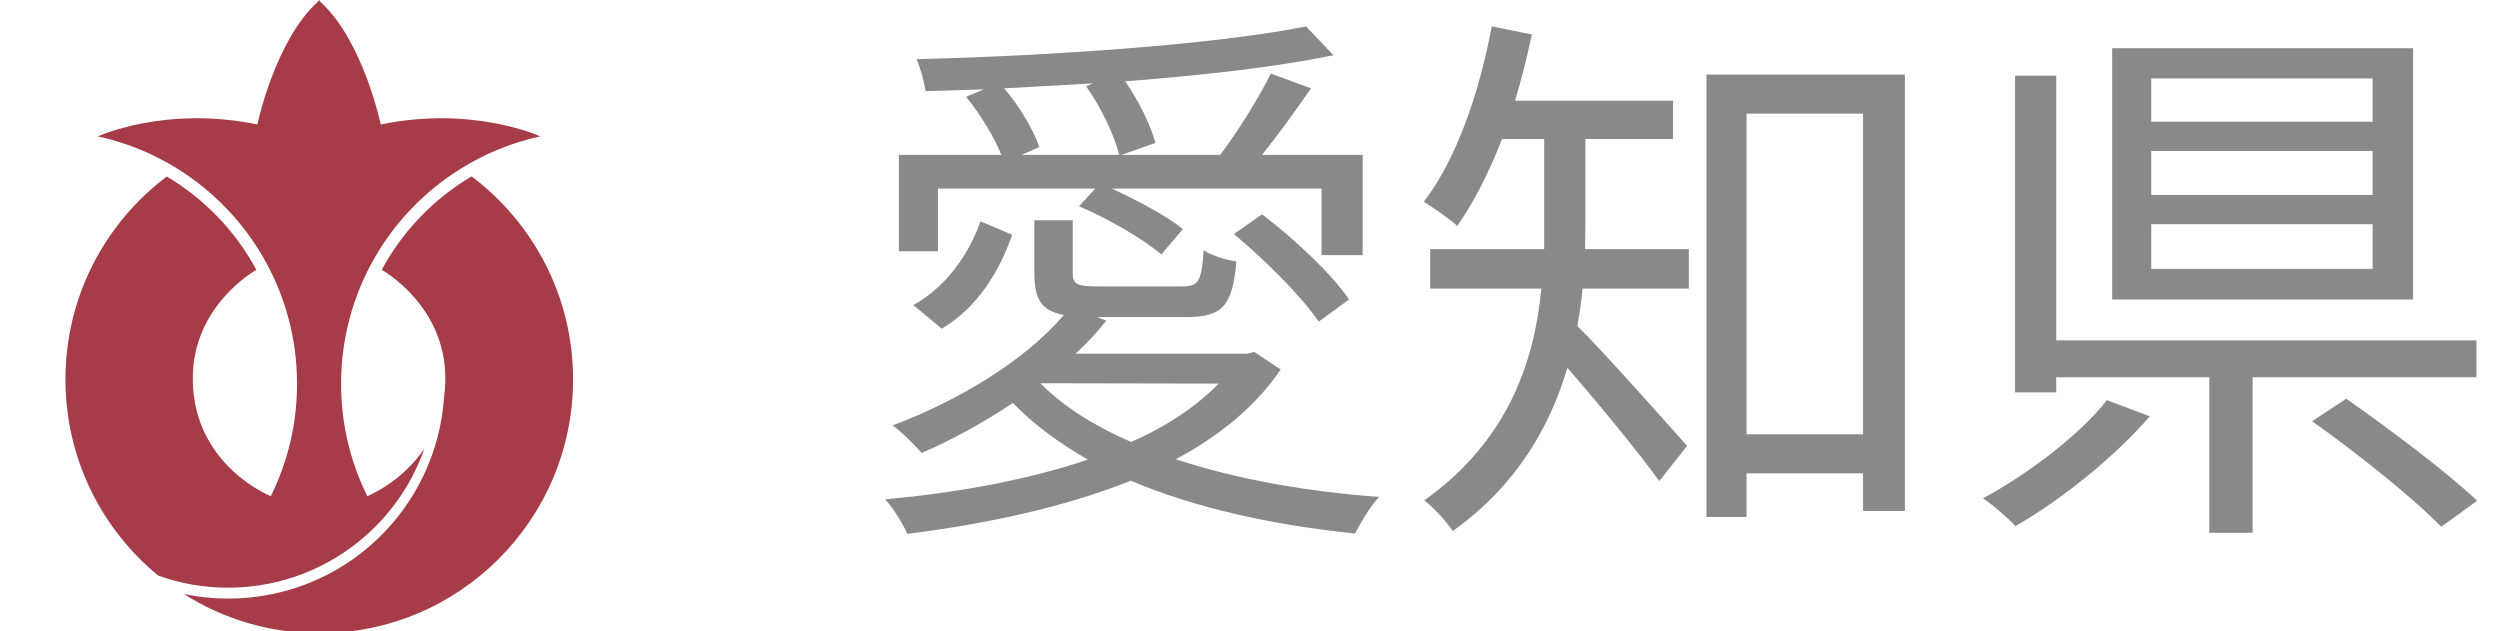
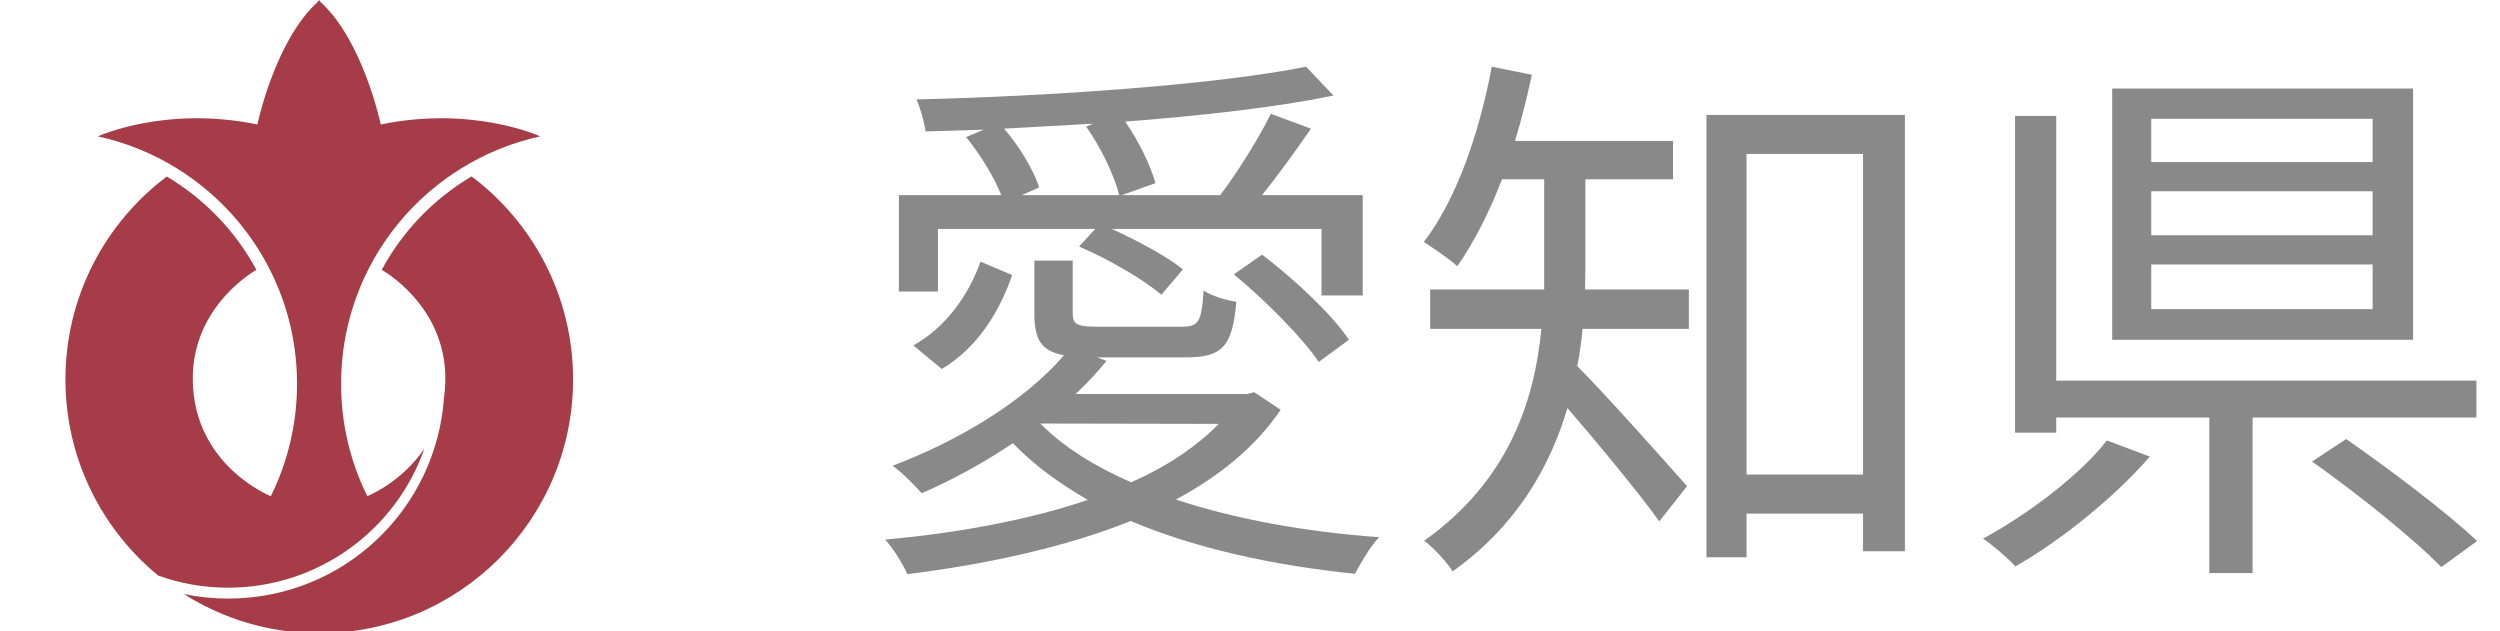
<svg xmlns="http://www.w3.org/2000/svg" fill="none" height="28" viewBox="0 0 111 28" width="111" id="svg2" version="1.1">
  <defs id="defs24" />
-   <g fill="#898989" id="g6">
+   <g id="g6" transform="translate(0,1.78919)" style="fill:#898989">
    <text xml:space="preserve" style="font-style:normal;font-variant:normal;font-weight:normal;font-stretch:normal;font-size:24.419px;line-height:125%;font-family:'Meiryo UI';-inkscape-font-specification:'Meiryo UI, Normal';text-align:start;letter-spacing:0px;word-spacing:0px;writing-mode:lr-tb;text-anchor:start;fill:#898989;fill-opacity:1;stroke:none;stroke-width:1px;stroke-linecap:butt;stroke-linejoin:miter;stroke-opacity:1" x="37.99" y="21.7" id="text4164">
      <tspan id="tspan4166" x="37.99" y="21.7">愛知県</tspan>
    </text>
  </g>
  <g id="g4136" transform="matrix(0.06694146,0,0,0.06694146,-19.29575,-9.37188)">
    <path id="path240" style="fill:#a63c47;fill-opacity:1;fill-rule:nonzero;stroke:none" d="m 601.016,256.993 c -25.056,14.858 -45.761,36.278 -59.581,62 0,0 42.711,23.407 42.198,72.926 -0.036,3.912 -0.341,7.642 -0.826,11.212 -5.073,75.046 -66.982,133.888 -143.35,133.888 -10.016,0 -19.788,-1.039 -29.229,-2.985 25.986,16.427 56.757,25.966 89.772,25.966 92.972,0 168.343,-75.373 168.343,-168.346 0,-55.062 -26.447,-103.947 -67.327,-134.661 z" />
    <path id="path238" style="fill:#a63c47;fill-opacity:1;fill-rule:nonzero;stroke:none" d="m 439.457,529.802 c 60.062,0 111.558,-38.482 130.234,-92.198 -15.329,22.591 -37.809,31.495 -37.809,31.495 -11.139,-22.451 -17.401,-47.755 -17.401,-74.516 0,-60.236 31.715,-113.061 79.359,-142.694 -0.004,-0.006 -0.007,-0.006 -0.007,-0.006 16.006,-9.949 33.786,-17.319 52.79,-21.426 0,0 -44.604,-20.555 -105.834,-7.9 0,0 -11.669,-55.669 -40.057,-81.328 l -0.882,-1.228 -0.833,1.228 c -28.392,25.659 -40.061,81.328 -40.061,81.328 -61.23,-12.655 -105.834,7.9 -105.834,7.9 19.056,4.12 36.878,11.519 52.922,21.503 0,0 -0.007,0.006 -0.014,0.013 47.57,29.648 79.233,82.43 79.233,142.611 0,26.761 -6.265,52.064 -17.4,74.516 0,0 -51.162,-20.227 -51.754,-77.18 -0.513,-49.519 42.202,-72.926 42.202,-72.926 -13.796,-25.673 -34.445,-47.058 -59.435,-61.917 -40.817,30.721 -67.219,79.564 -67.219,134.577 0,52.42 23.961,99.241 61.523,130.116 14.461,5.18 30.03,8.032 46.277,8.032 z" />
  </g>
</svg>
